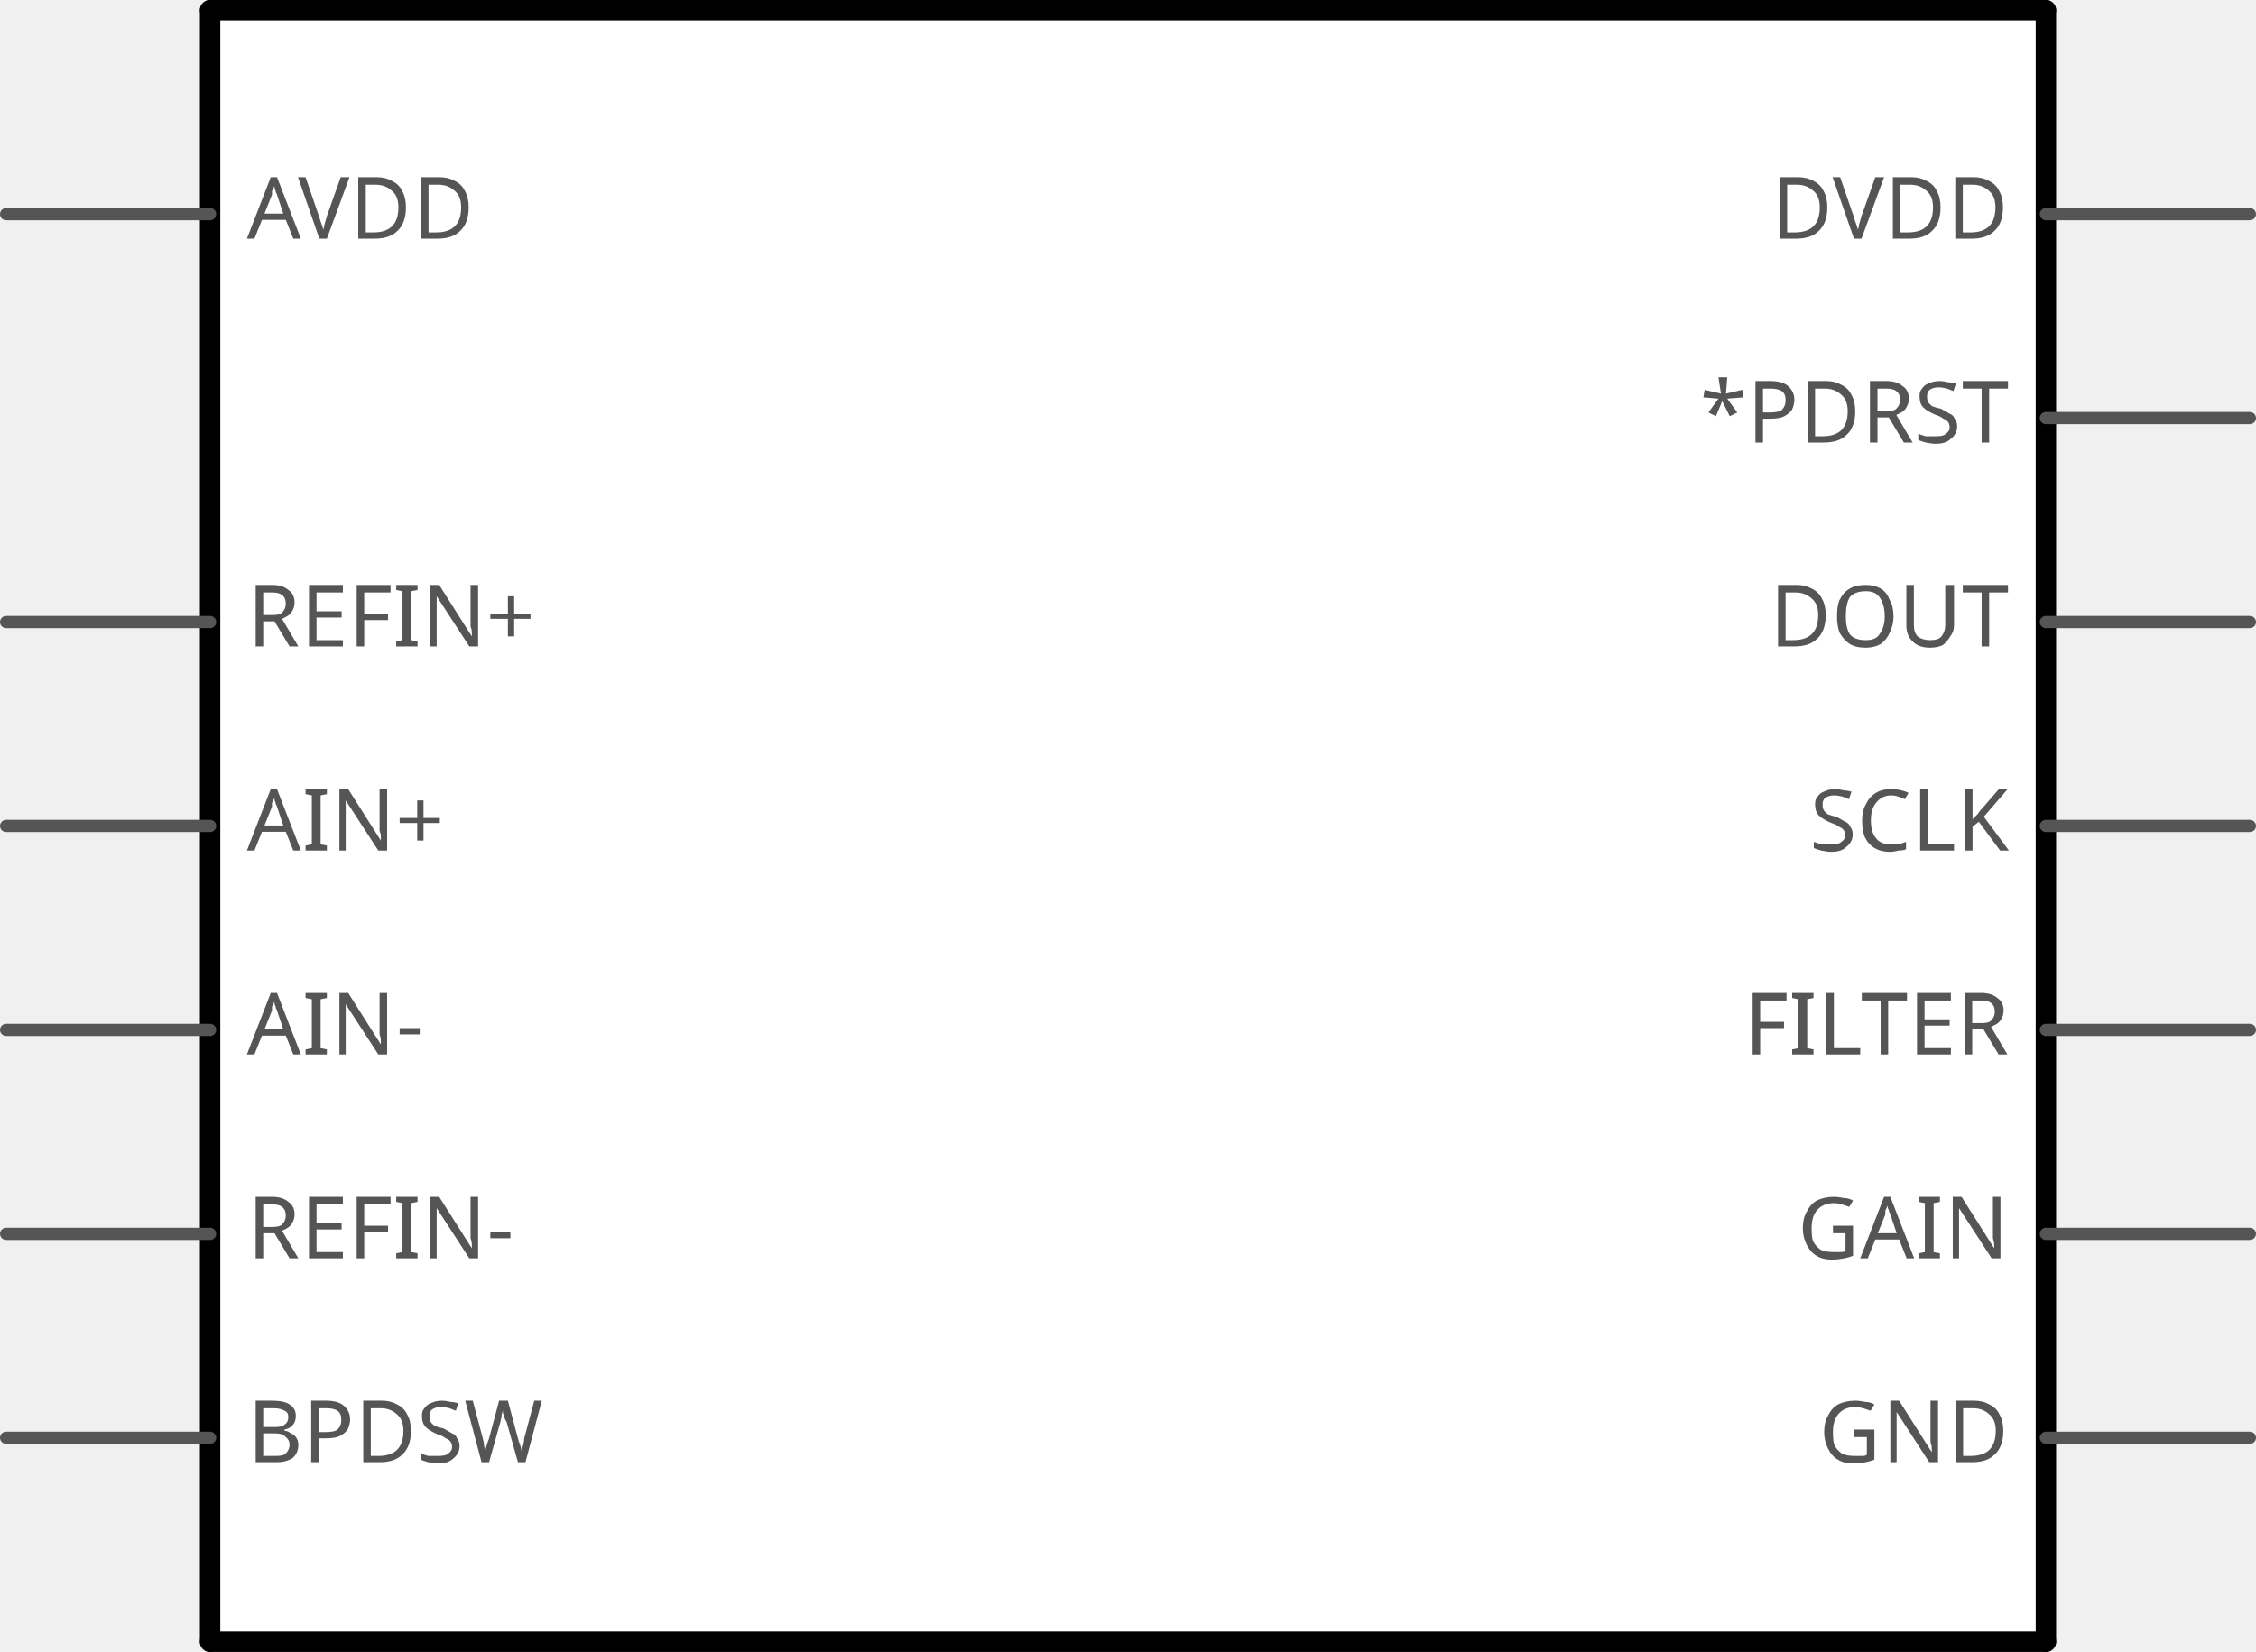
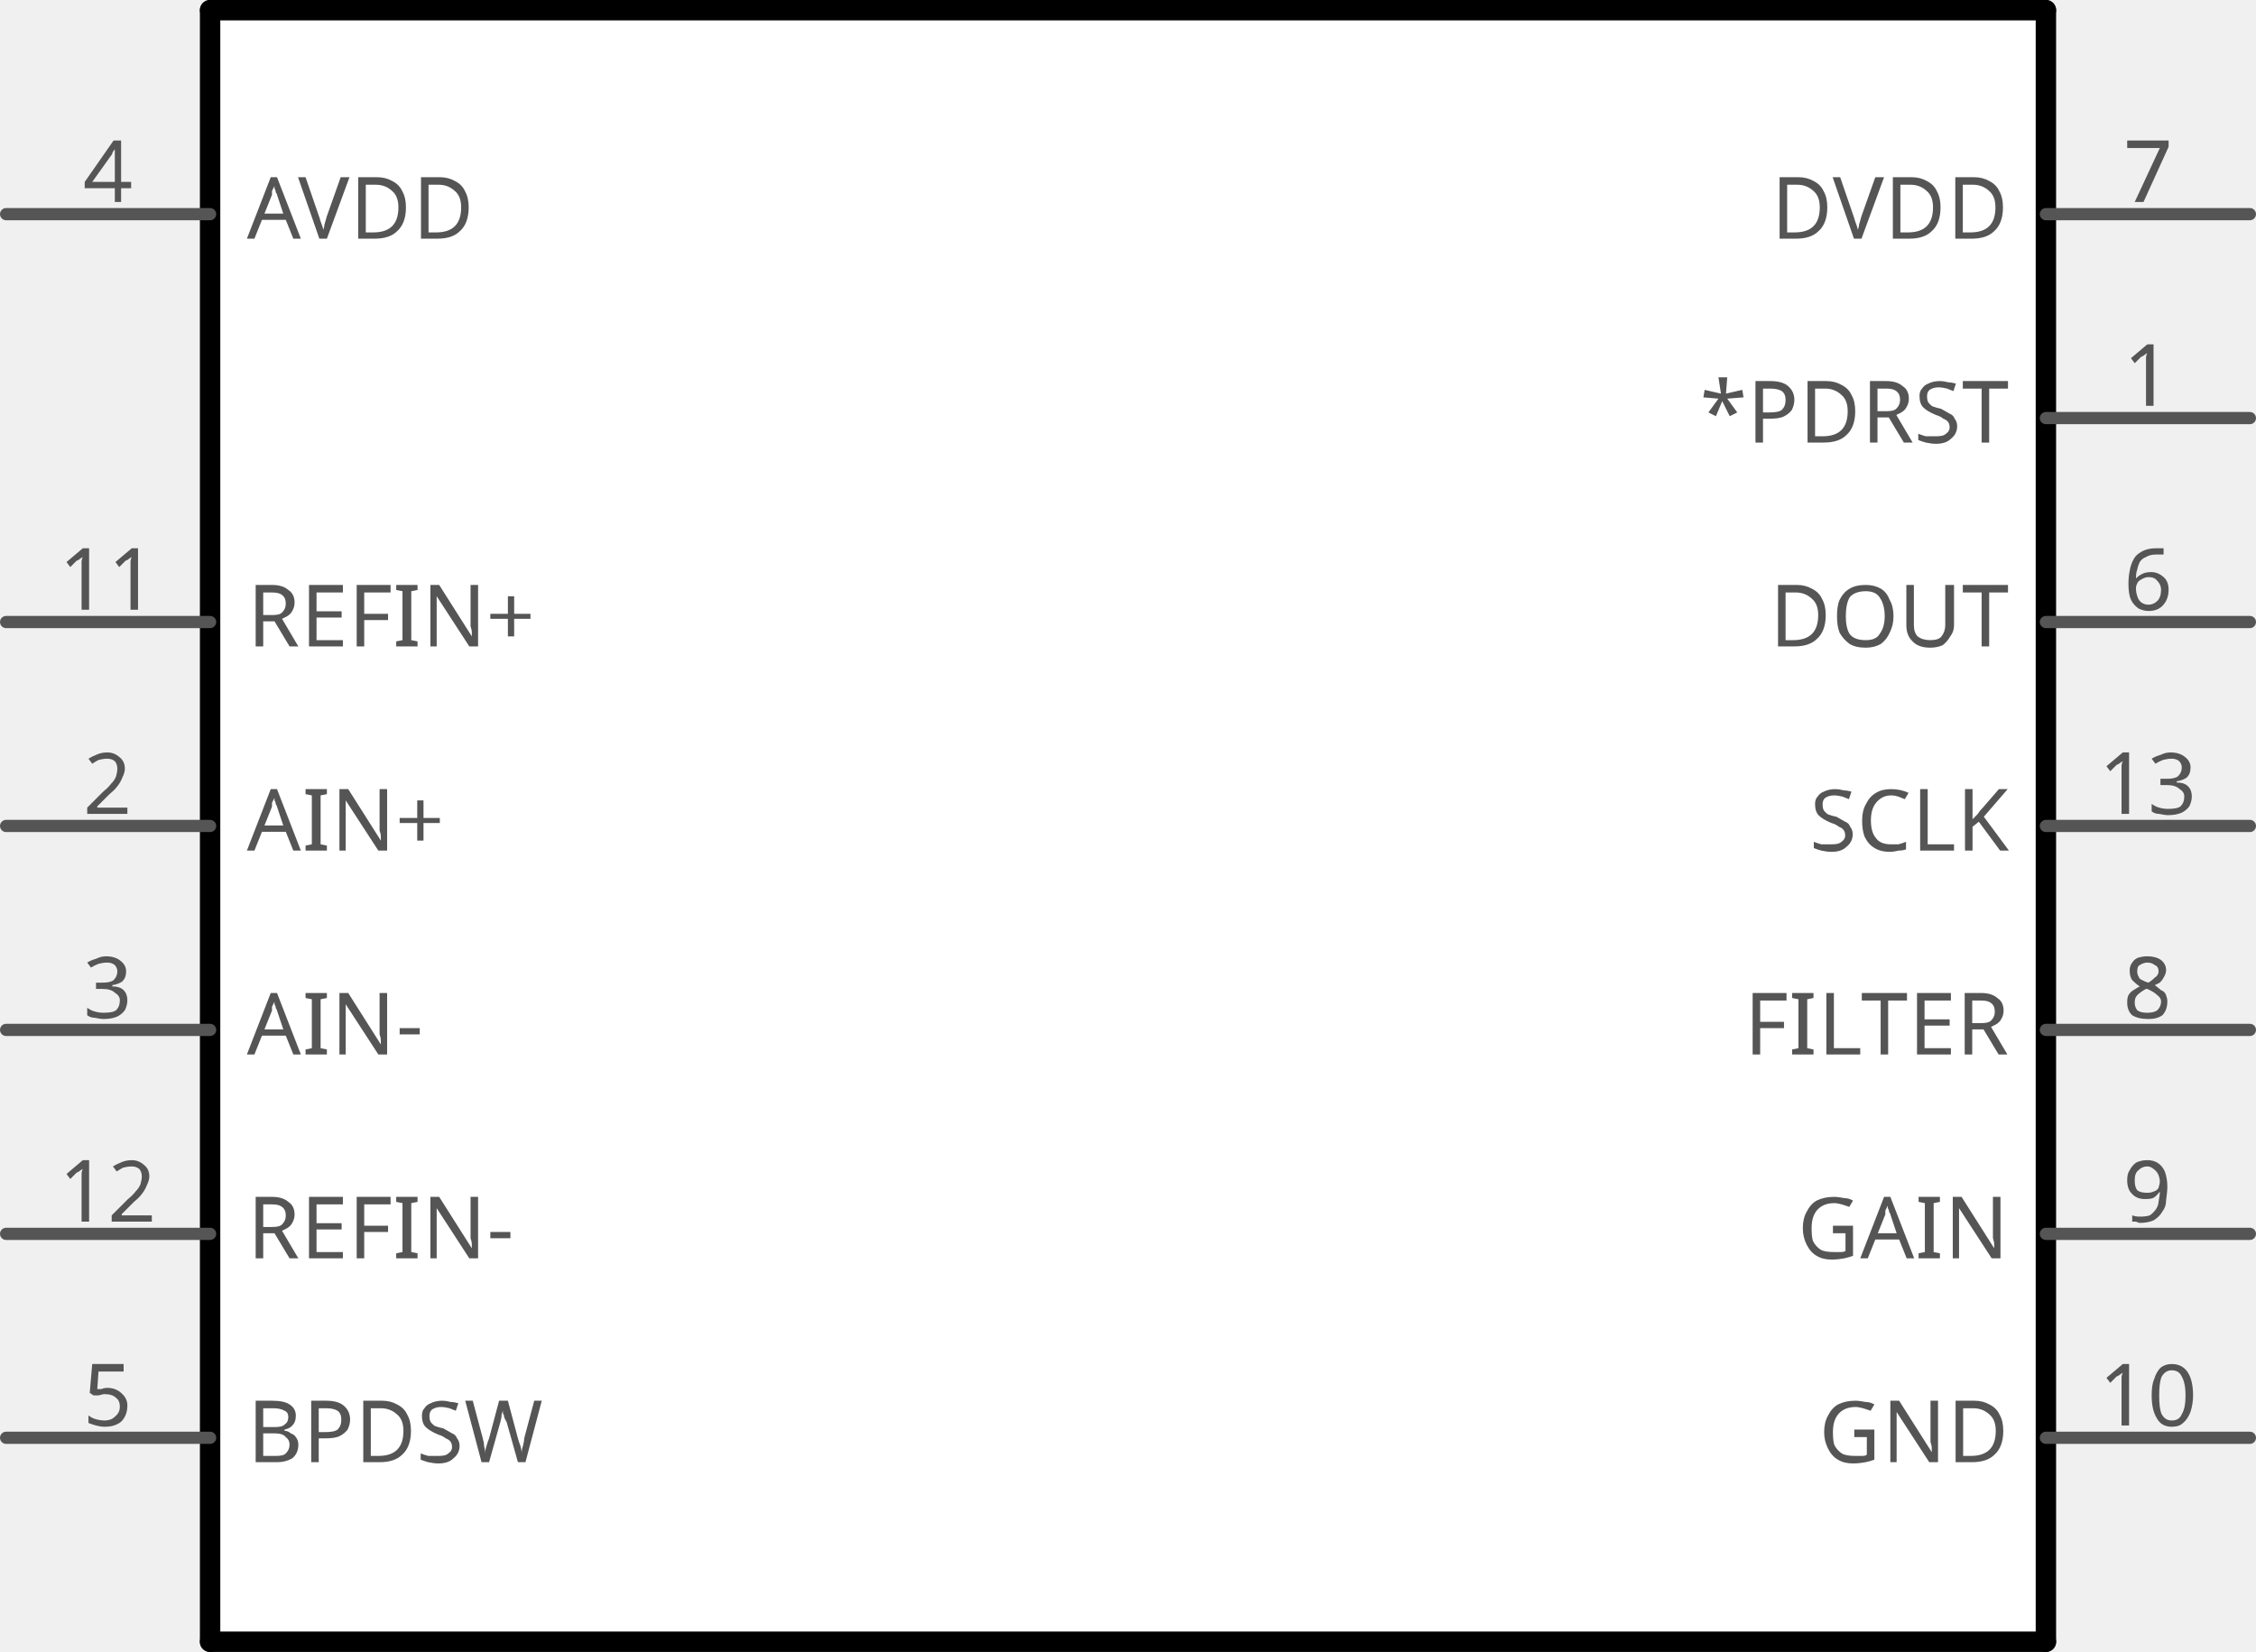
<svg xmlns="http://www.w3.org/2000/svg" version="1.2" baseProfile="tiny" x="0in" y="0in" width="1.106in" height="0.81in" viewBox="0 0 28.092 20.574">
  <g id="schematic">
    <rect x="2.616" y="0.127" width="22.86" height="20.32" stroke="none" stroke-width="0" fill="#ffffff" />
    <text class="text" id="label" font-family="OCRA" stroke="none" stroke-width="0" fill="#555555" font-size="2.896" x="14.046" y="10.287" text-anchor="middle" />
    <line class="other" x1="2.616" y1="0.127" x2="2.616" y2="20.447" stroke="#000000" stroke-width="0.254" stroke-linecap="round" />
    <line class="other" x1="2.616" y1="20.447" x2="25.476" y2="20.447" stroke="#000000" stroke-width="0.254" stroke-linecap="round" />
    <line class="other" x1="25.476" y1="20.447" x2="25.476" y2="0.127" stroke="#000000" stroke-width="0.254" stroke-linecap="round" />
    <line class="other" x1="25.476" y1="0.127" x2="2.616" y2="0.127" stroke="#000000" stroke-width="0.254" stroke-linecap="round" />
    <line class="pin" id="connector12pin" connectorname="SCLK" x1="28.016" y1="10.287" x2="25.476" y2="10.287" stroke="#555555" stroke-width="0.152" stroke-linecap="round" />
    <rect class="terminal" id="connector12terminal" x="28.016" y="10.287" width="0" height="0" stroke="none" stroke-width="0" fill="none" />
+     <text class="text" font-family="OCRA" stroke="none" stroke-width="0" fill="#555555" font-size="1.067" x="26.746" y="10.135" text-anchor="middle">13</text>
    <text class="text" font-family="OCRA" stroke="none" stroke-width="0" fill="#555555" font-size="1.067" x="25.019" y="10.592" text-anchor="end">SCLK</text>
    <line class="pin" id="connector5pin" connectorname="DOUT" x1="28.016" y1="7.747" x2="25.476" y2="7.747" stroke="#555555" stroke-width="0.152" stroke-linecap="round" />
    <rect class="terminal" id="connector5terminal" x="28.016" y="7.747" width="0" height="0" stroke="none" stroke-width="0" fill="none" />
+     <text class="text" font-family="OCRA" stroke="none" stroke-width="0" fill="#555555" font-size="1.067" x="26.746" y="7.595" text-anchor="middle">6</text>
    <text class="text" font-family="OCRA" stroke="none" stroke-width="0" fill="#555555" font-size="1.067" x="25.019" y="8.052" text-anchor="end">DOUT</text>
    <line class="pin" id="connector8pin" connectorname="GAIN" x1="28.016" y1="15.367" x2="25.476" y2="15.367" stroke="#555555" stroke-width="0.152" stroke-linecap="round" />
    <rect class="terminal" id="connector8terminal" x="28.016" y="15.367" width="0" height="0" stroke="none" stroke-width="0" fill="none" />
+     <text class="text" font-family="OCRA" stroke="none" stroke-width="0" fill="#555555" font-size="1.067" x="26.746" y="15.215" text-anchor="middle">9</text>
    <text class="text" font-family="OCRA" stroke="none" stroke-width="0" fill="#555555" font-size="1.067" x="25.019" y="15.672" text-anchor="end">GAIN</text>
    <line class="pin" id="connector1pin" connectorname="AIN+" x1="0.076" y1="10.287" x2="2.616" y2="10.287" stroke="#555555" stroke-width="0.152" stroke-linecap="round" />
    <rect class="terminal" id="connector1terminal" x="0.076" y="10.287" width="0" height="0" stroke="none" stroke-width="0" fill="none" />
+     <text class="text" font-family="OCRA" stroke="none" stroke-width="0" fill="#555555" font-size="1.067" x="1.346" y="10.135" text-anchor="middle">2</text>
    <text class="text" font-family="OCRA" stroke="none" stroke-width="0" fill="#555555" font-size="1.067" x="3.073" y="10.592" text-anchor="start">AIN+</text>
    <line class="pin" id="connector2pin" connectorname="AIN-" x1="0.076" y1="12.827" x2="2.616" y2="12.827" stroke="#555555" stroke-width="0.152" stroke-linecap="round" />
    <rect class="terminal" id="connector2terminal" x="0.076" y="12.827" width="0" height="0" stroke="none" stroke-width="0" fill="none" />
+     <text class="text" font-family="OCRA" stroke="none" stroke-width="0" fill="#555555" font-size="1.067" x="1.346" y="12.675" text-anchor="middle">3</text>
    <text class="text" font-family="OCRA" stroke="none" stroke-width="0" fill="#555555" font-size="1.067" x="3.073" y="13.132" text-anchor="start">AIN-</text>
    <line class="pin" id="connector10pin" connectorname="REFIN+" x1="0.076" y1="7.747" x2="2.616" y2="7.747" stroke="#555555" stroke-width="0.152" stroke-linecap="round" />
    <rect class="terminal" id="connector10terminal" x="0.076" y="7.747" width="0" height="0" stroke="none" stroke-width="0" fill="none" />
+     <text class="text" font-family="OCRA" stroke="none" stroke-width="0" fill="#555555" font-size="1.067" x="1.346" y="7.595" text-anchor="middle">11</text>
    <text class="text" font-family="OCRA" stroke="none" stroke-width="0" fill="#555555" font-size="1.067" x="3.073" y="8.052" text-anchor="start">REFIN+</text>
    <line class="pin" id="connector11pin" connectorname="REFIN-" x1="0.076" y1="15.367" x2="2.616" y2="15.367" stroke="#555555" stroke-width="0.152" stroke-linecap="round" />
    <rect class="terminal" id="connector11terminal" x="0.076" y="15.367" width="0" height="0" stroke="none" stroke-width="0" fill="none" />
+     <text class="text" font-family="OCRA" stroke="none" stroke-width="0" fill="#555555" font-size="1.067" x="1.346" y="15.215" text-anchor="middle">12</text>
    <text class="text" font-family="OCRA" stroke="none" stroke-width="0" fill="#555555" font-size="1.067" x="3.073" y="15.672" text-anchor="start">REFIN-</text>
    <line class="pin" id="connector4pin" connectorname="BPDSW" x1="0.076" y1="17.907" x2="2.616" y2="17.907" stroke="#555555" stroke-width="0.152" stroke-linecap="round" />
    <rect class="terminal" id="connector4terminal" x="0.076" y="17.907" width="0" height="0" stroke="none" stroke-width="0" fill="none" />
+     <text class="text" font-family="OCRA" stroke="none" stroke-width="0" fill="#555555" font-size="1.067" x="1.346" y="17.755" text-anchor="middle">5</text>
    <text class="text" font-family="OCRA" stroke="none" stroke-width="0" fill="#555555" font-size="1.067" x="3.073" y="18.212" text-anchor="start">BPDSW</text>
    <line class="pin" id="connector9pin" connectorname="GND" x1="28.016" y1="17.907" x2="25.476" y2="17.907" stroke="#555555" stroke-width="0.152" stroke-linecap="round" />
    <rect class="terminal" id="connector9terminal" x="28.016" y="17.907" width="0" height="0" stroke="none" stroke-width="0" fill="none" />
+     <text class="text" font-family="OCRA" stroke="none" stroke-width="0" fill="#555555" font-size="1.067" x="26.746" y="17.755" text-anchor="middle">10</text>
    <text class="text" font-family="OCRA" stroke="none" stroke-width="0" fill="#555555" font-size="1.067" x="25.019" y="18.212" text-anchor="end">GND</text>
    <line class="pin" id="connector3pin" connectorname="AVDD" x1="0.076" y1="2.667" x2="2.616" y2="2.667" stroke="#555555" stroke-width="0.152" stroke-linecap="round" />
    <rect class="terminal" id="connector3terminal" x="0.076" y="2.667" width="0" height="0" stroke="none" stroke-width="0" fill="none" />
+     <text class="text" font-family="OCRA" stroke="none" stroke-width="0" fill="#555555" font-size="1.067" x="1.346" y="2.515" text-anchor="middle">4</text>
    <text class="text" font-family="OCRA" stroke="none" stroke-width="0" fill="#555555" font-size="1.067" x="3.073" y="2.972" text-anchor="start">AVDD</text>
    <line class="pin" id="connector6pin" connectorname="DVDD" x1="28.016" y1="2.667" x2="25.476" y2="2.667" stroke="#555555" stroke-width="0.152" stroke-linecap="round" />
    <rect class="terminal" id="connector6terminal" x="28.016" y="2.667" width="0" height="0" stroke="none" stroke-width="0" fill="none" />
+     <text class="text" font-family="OCRA" stroke="none" stroke-width="0" fill="#555555" font-size="1.067" x="26.746" y="2.515" text-anchor="middle">7</text>
    <text class="text" font-family="OCRA" stroke="none" stroke-width="0" fill="#555555" font-size="1.067" x="25.019" y="2.972" text-anchor="end">DVDD</text>
    <line class="pin" id="connector0pin" connectorname="*PDRST" x1="28.016" y1="5.207" x2="25.476" y2="5.207" stroke="#555555" stroke-width="0.152" stroke-linecap="round" />
    <rect class="terminal" id="connector0terminal" x="28.016" y="5.207" width="0" height="0" stroke="none" stroke-width="0" fill="none" />
+     <text class="text" font-family="OCRA" stroke="none" stroke-width="0" fill="#555555" font-size="1.067" x="26.746" y="5.055" text-anchor="middle">1</text>
    <text class="text" font-family="OCRA" stroke="none" stroke-width="0" fill="#555555" font-size="1.067" x="25.019" y="5.512" text-anchor="end">*PDRST</text>
    <line class="pin" id="connector7pin" connectorname="FILTER" x1="28.016" y1="12.827" x2="25.476" y2="12.827" stroke="#555555" stroke-width="0.152" stroke-linecap="round" />
    <rect class="terminal" id="connector7terminal" x="28.016" y="12.827" width="0" height="0" stroke="none" stroke-width="0" fill="none" />
+     <text class="text" font-family="OCRA" stroke="none" stroke-width="0" fill="#555555" font-size="1.067" x="26.746" y="12.675" text-anchor="middle">8</text>
    <text class="text" font-family="OCRA" stroke="none" stroke-width="0" fill="#555555" font-size="1.067" x="25.019" y="13.132" text-anchor="end">FILTER</text>
  </g>
</svg>
